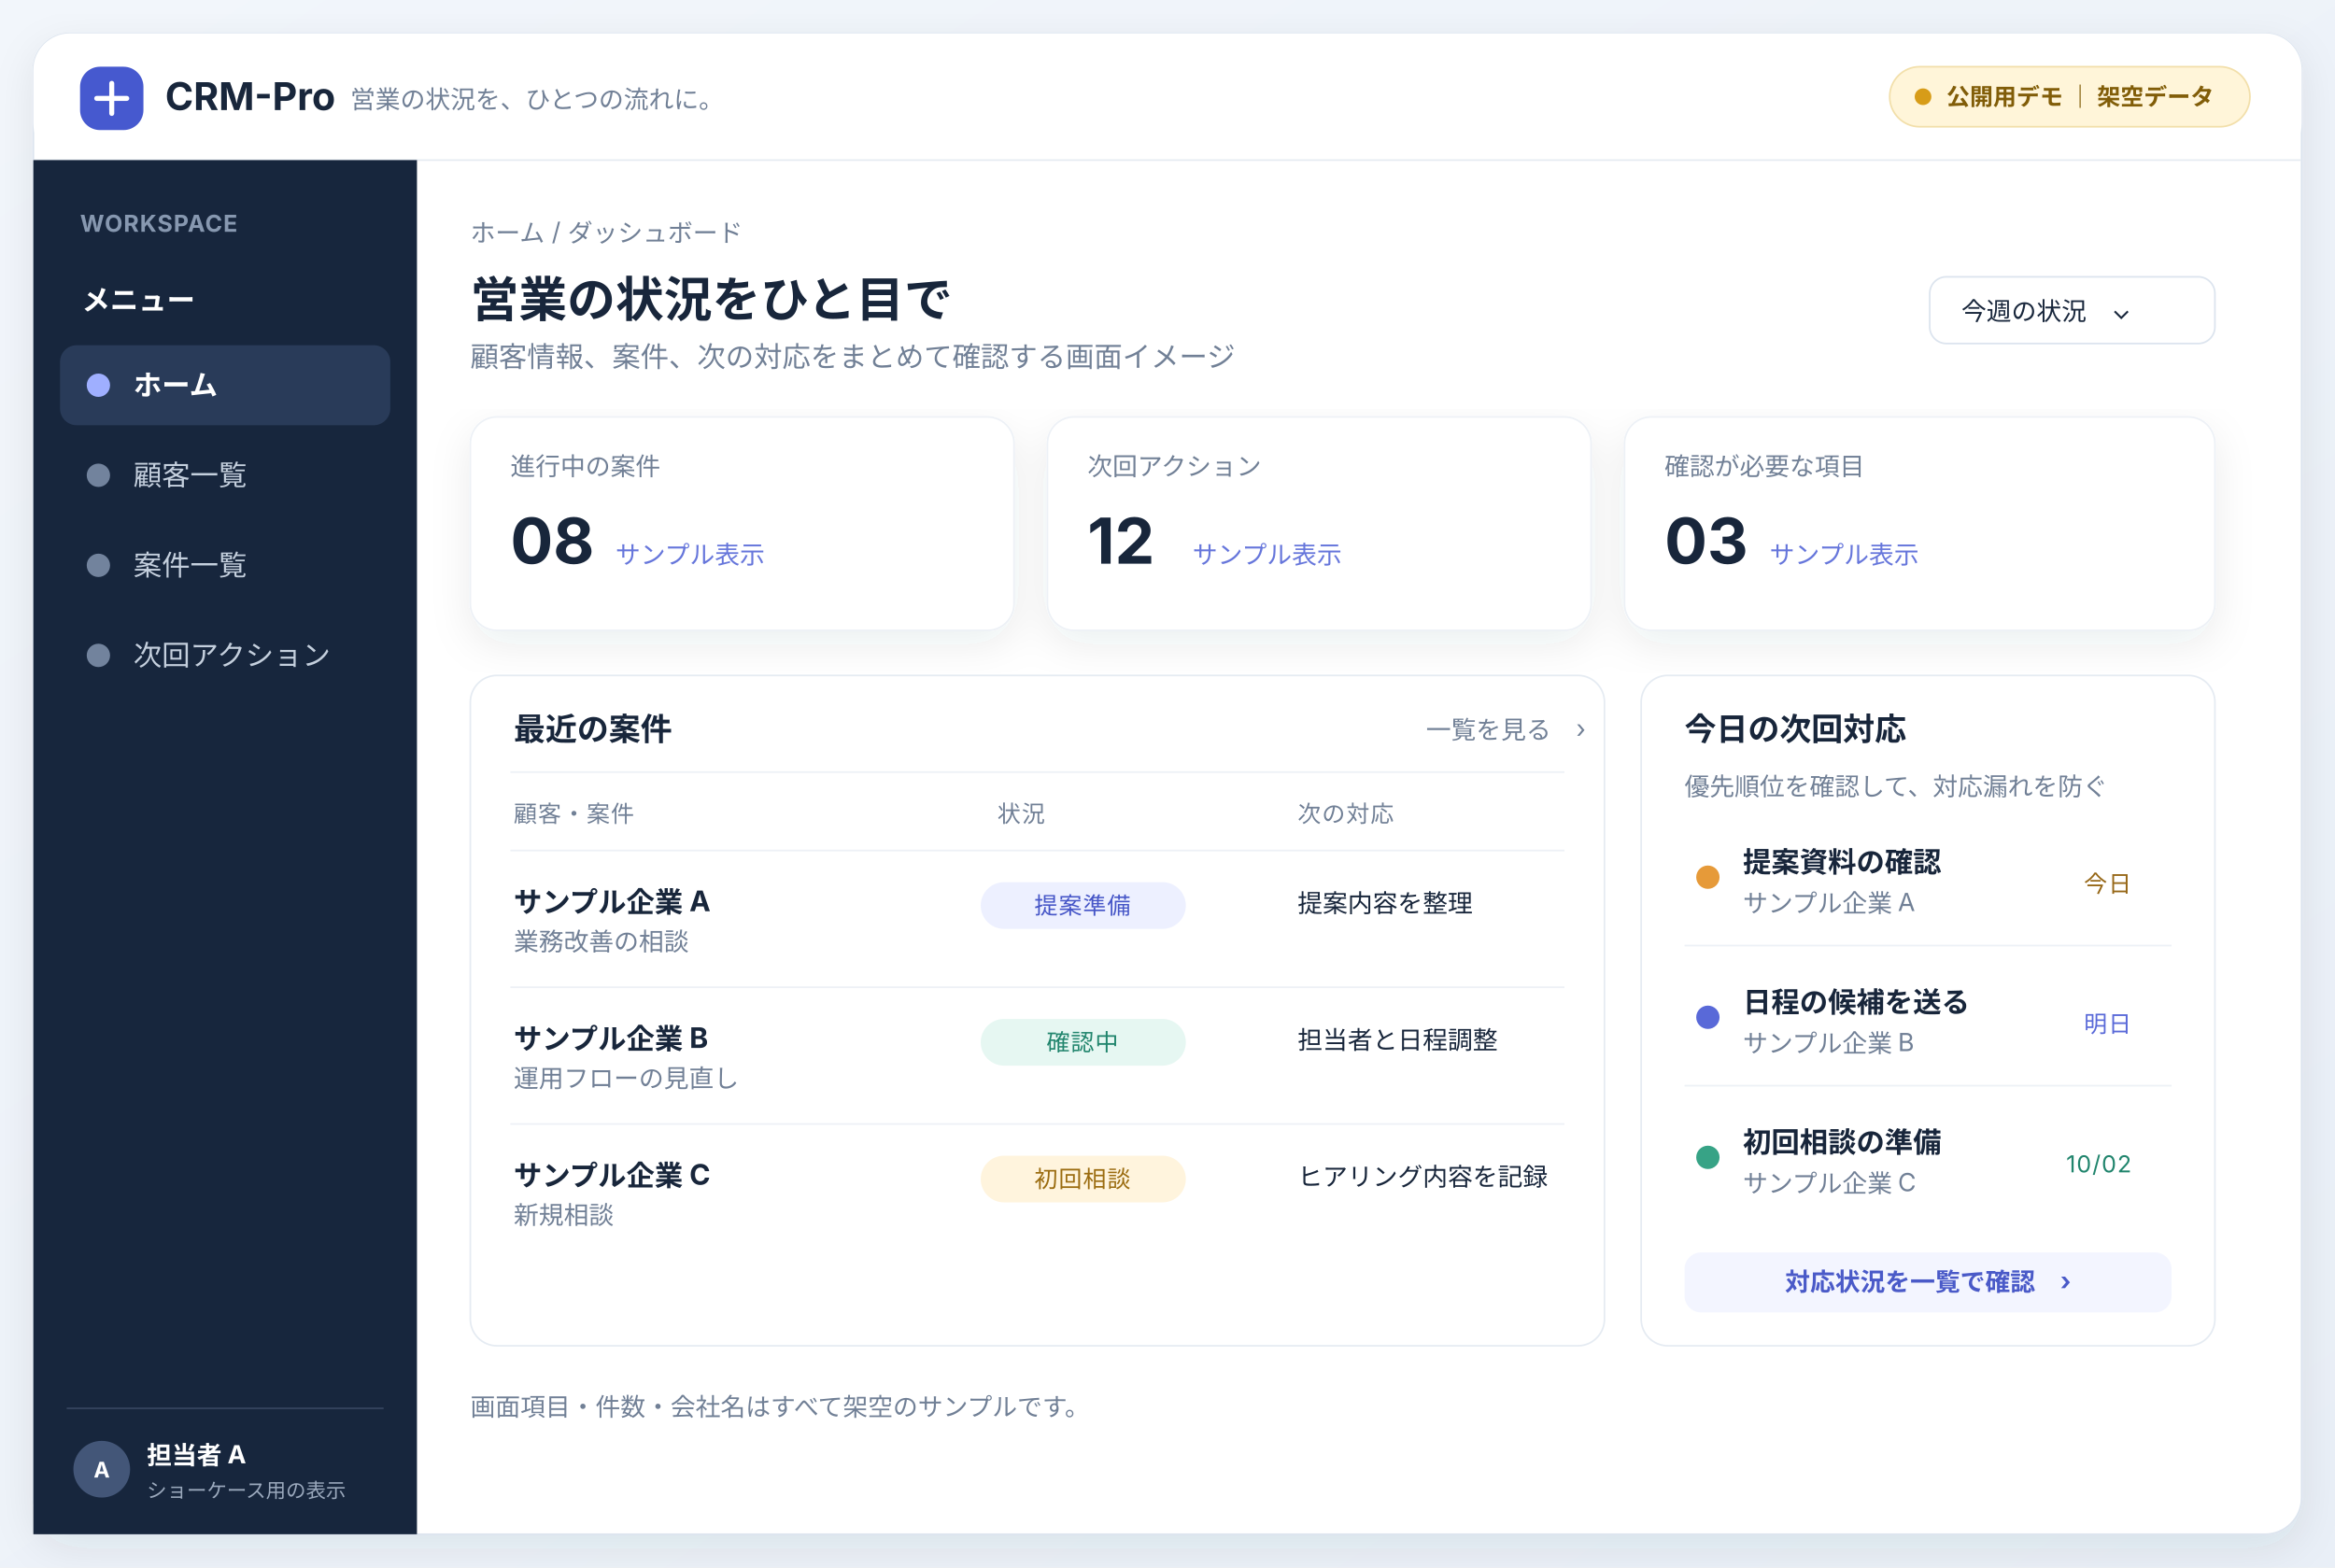
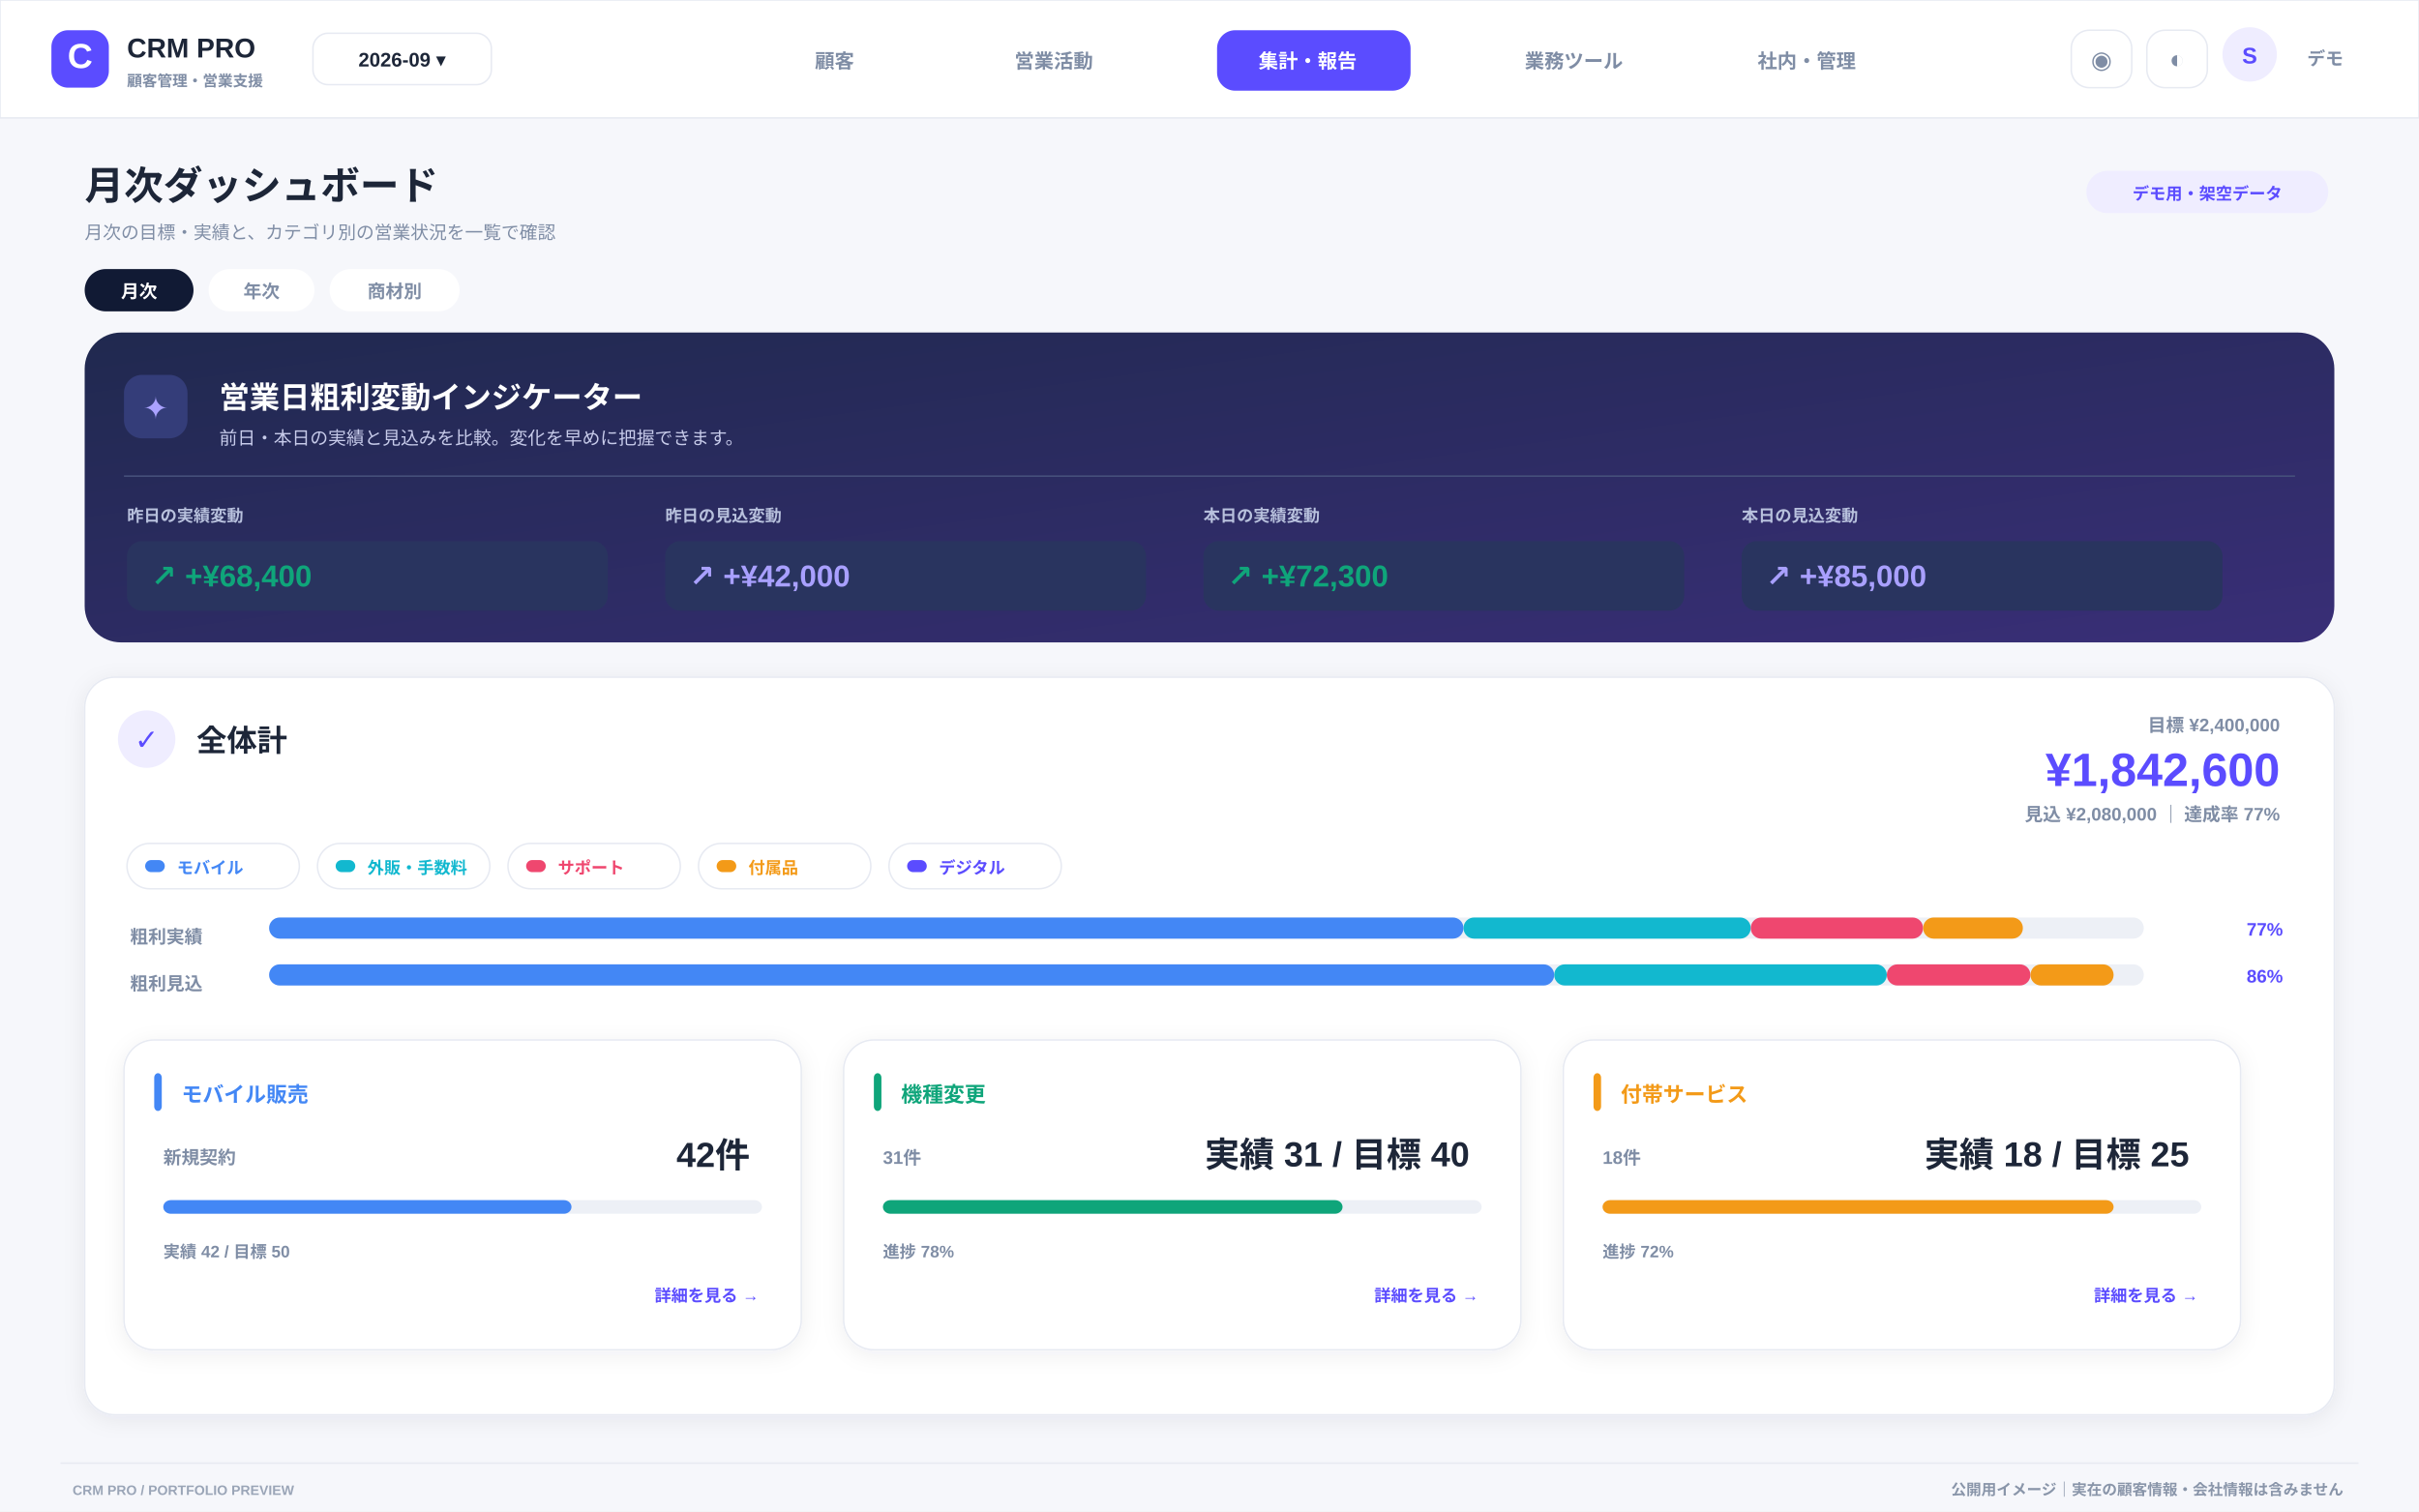
- <svg xmlns="http://www.w3.org/2000/svg" width="1400" height="940" viewBox="0 0 1400 940" role="img">
+ <svg xmlns="http://www.w3.org/2000/svg" width="1600" height="1000" viewBox="0 0 1600 1000" role="img">
  <defs>
-     <linearGradient id="bg" x1="0" y1="0" x2="1" y2="1">
-       <stop offset="0" stop-color="#f2f6fb" />
-       <stop offset="1" stop-color="#e9eff7" />
+     <filter id="shadow" x="-10%" y="-10%" width="120%" height="130%">
+       <feDropShadow dx="0" dy="3" stdDeviation="7" flood-color="#172554" flood-opacity=".07" />
+     </filter>
+     <linearGradient id="hero" x1="0" y1="0" x2="1" y2="1">
+       <stop offset="0" stop-color="#20294f" />
+       <stop offset="1" stop-color="#392e77" />
    </linearGradient>
-     <filter id="shadow" x="-10%" y="-10%" width="120%" height="130%">
-       <feDropShadow dx="0" dy="8" stdDeviation="12" flood-color="#23364d" flood-opacity=".08" />
-     </filter>
-     <style>text{font-family:-apple-system,BlinkMacSystemFont,"Hiragino Sans","Noto Sans JP",sans-serif} .muted{fill:#718096}.ink{fill:#18263b}.small{font-size:15px}.body{font-size:17px}.label{font-size:14px;letter-spacing:.04em}.title{font-size:29px;font-weight:700}.cardtitle{font-size:19px;font-weight:700}</style>
  </defs>
-   <rect width="1400" height="940" fill="url(#bg)" />
-   <rect x="20" y="20" width="1360" height="900" rx="22" fill="#fff" stroke="#dce4ee" filter="url(#shadow)" />
-   <rect x="20" y="20" width="1360" height="76" rx="22" fill="#fff" />
-   <path d="M20 96H1380" stroke="#e6ebf2" />
-   <rect x="48" y="40" width="38" height="38" rx="12" fill="#4659cf" />
-   <path d="M58 59h18M67 50v18" stroke="#fff" stroke-width="3" stroke-linecap="round" />
-   <text x="99" y="66" class="ink" font-size="23" font-weight="700">CRM-Pro</text>
-   <text x="210" y="65" class="muted small">営業の状況を、ひとつの流れに。</text>
-   <rect x="1133" y="40" width="216" height="36" rx="18" fill="#fff5d9" stroke="#f2dfaa" />
-   <circle cx="1153" cy="58" r="5" fill="#d79c18" />
-   <text x="1167" y="63" fill="#815d08" font-size="14" font-weight="700">公開用デモ ｜ 架空データ</text>
-   <rect x="20" y="96" width="230" height="824" fill="#17263d" />
-   <text x="48" y="139" fill="#8798b0" class="label" font-weight="700">WORKSPACE</text>
-   <text x="49" y="186" fill="#fff" class="body" font-weight="700">メニュー</text>
-   <rect x="36" y="207" width="198" height="48" rx="10" fill="#293b59" />
-   <circle cx="59" cy="231" r="7" fill="#9fafff" />
-   <text x="80" y="237" fill="#fff" class="body" font-weight="700">ホーム</text>
-   <circle cx="59" cy="285" r="7" fill="#72839d" />
-   <text x="80" y="291" fill="#c4cfdd" class="body">顧客一覧</text>
-   <circle cx="59" cy="339" r="7" fill="#72839d" />
-   <text x="80" y="345" fill="#c4cfdd" class="body">案件一覧</text>
-   <circle cx="59" cy="393" r="7" fill="#72839d" />
-   <text x="80" y="399" fill="#c4cfdd" class="body">次回アクション</text>
-   <rect x="40" y="844" width="190" height="1" fill="#34445e" />
-   <circle cx="61" cy="881" r="17" fill="#435678" />
-   <text x="61" y="886" text-anchor="middle" fill="#fff" font-size="13" font-weight="700">A</text>
-   <text x="88" y="878" fill="#fff" class="small" font-weight="700">担当者 A</text>
-   <text x="88" y="898" fill="#9ba9bd" font-size="12">ショーケース用の表示</text>
-   <g>
-     <text x="282" y="145" class="muted small">ホーム / ダッシュボード</text>
-     <text x="282" y="190" class="ink title">営業の状況をひと目で</text>
-     <text x="282" y="220" class="muted body">顧客情報、案件、次の対応をまとめて確認する画面イメージ</text>
-     <rect x="1157" y="166" width="171" height="40" rx="10" fill="#fff" stroke="#dce4ee" />
-     <text x="1176" y="192" class="ink small">今週の状況　⌄</text>
-     <g filter="url(#shadow)">
-       <rect x="282" y="250" width="326" height="128" rx="16" fill="#fff" stroke="#edf1f6" />
-       <rect x="628" y="250" width="326" height="128" rx="16" fill="#fff" stroke="#edf1f6" />
-       <rect x="974" y="250" width="354" height="128" rx="16" fill="#fff" stroke="#edf1f6" />
-     </g>
-     <text x="306" y="285" class="muted small">進行中の案件</text>
-     <text x="306" y="338" class="ink" font-size="38" font-weight="700">08</text>
-     <text x="369" y="338" fill="#6676db" class="small">サンプル表示</text>
-     <text x="652" y="285" class="muted small">次回アクション</text>
-     <text x="652" y="338" class="ink" font-size="38" font-weight="700">12</text>
-     <text x="715" y="338" fill="#6676db" class="small">サンプル表示</text>
-     <text x="998" y="285" class="muted small">確認が必要な項目</text>
-     <text x="998" y="338" class="ink" font-size="38" font-weight="700">03</text>
-     <text x="1061" y="338" fill="#6676db" class="small">サンプル表示</text>
-     <rect x="282" y="405" width="680" height="402" rx="16" fill="#fff" stroke="#e5ebf2" />
-     <text x="308" y="444" class="ink cardtitle">最近の案件</text>
-     <text x="855" y="443" class="muted small">一覧を見る　›</text>
-     <path d="M306 463H938" stroke="#edf1f6" />
-     <text x="308" y="493" class="muted label">顧客・案件</text>
-     <text x="598" y="493" class="muted label">状況</text>
-     <text x="778" y="493" class="muted label">次の対応</text>
-     <path d="M306 510H938" stroke="#edf1f6" />
-     <text x="308" y="547" class="ink body" font-weight="700">サンプル企業 A</text>
-     <text x="308" y="570" class="muted small">業務改善の相談</text>
-     <rect x="588" y="529" width="123" height="28" rx="14" fill="#edf0ff" />
-     <text x="649" y="548" text-anchor="middle" fill="#4555c7" class="label">提案準備</text>
-     <text x="778" y="547" class="ink small">提案内容を整理</text>
-     <path d="M306 592H938" stroke="#edf1f6" />
-     <text x="308" y="629" class="ink body" font-weight="700">サンプル企業 B</text>
-     <text x="308" y="652" class="muted small">運用フローの見直し</text>
-     <rect x="588" y="611" width="123" height="28" rx="14" fill="#e6f7f2" />
-     <text x="649" y="630" text-anchor="middle" fill="#21856d" class="label">確認中</text>
-     <text x="778" y="629" class="ink small">担当者と日程調整</text>
-     <path d="M306 674H938" stroke="#edf1f6" />
-     <text x="308" y="711" class="ink body" font-weight="700">サンプル企業 C</text>
-     <text x="308" y="734" class="muted small">新規相談</text>
-     <rect x="588" y="693" width="123" height="28" rx="14" fill="#fff4dd" />
-     <text x="649" y="712" text-anchor="middle" fill="#9b6c10" class="label">初回相談</text>
-     <text x="778" y="711" class="ink small">ヒアリング内容を記録</text>
-     <rect x="984" y="405" width="344" height="402" rx="16" fill="#fff" stroke="#e5ebf2" />
-     <text x="1010" y="444" class="ink cardtitle">今日の次回対応</text>
-     <text x="1010" y="477" class="muted small">優先順位を確認して、対応漏れを防ぐ</text>
-     <circle cx="1024" cy="526" r="7" fill="#e69a39" />
-     <text x="1045" y="523" class="ink body" font-weight="700">提案資料の確認</text>
-     <text x="1045" y="547" class="muted small">サンプル企業 A</text>
-     <text x="1278" y="535" text-anchor="end" fill="#966717" class="label">今日</text>
-     <path d="M1010 567H1302" stroke="#edf1f6" />
-     <circle cx="1024" cy="610" r="7" fill="#5969d8" />
-     <text x="1045" y="607" class="ink body" font-weight="700">日程の候補を送る</text>
-     <text x="1045" y="631" class="muted small">サンプル企業 B</text>
-     <text x="1278" y="619" text-anchor="end" fill="#5969d8" class="label">明日</text>
-     <path d="M1010 651H1302" stroke="#edf1f6" />
-     <circle cx="1024" cy="694" r="7" fill="#37a386" />
-     <text x="1045" y="691" class="ink body" font-weight="700">初回相談の準備</text>
-     <text x="1045" y="715" class="muted small">サンプル企業 C</text>
-     <text x="1278" y="703" text-anchor="end" fill="#21856d" class="label">10/02</text>
-     <rect x="1010" y="751" width="292" height="36" rx="10" fill="#f3f5ff" />
-     <text x="1156" y="774" text-anchor="middle" fill="#4a5ac8" class="small" font-weight="700">対応状況を一覧で確認　›</text>
-     <text x="282" y="849" class="muted small">画面項目・件数・会社名はすべて架空のサンプルです。</text>
-   </g>
+   <rect x="0" y="0" width="1600" height="1000" rx="0" fill="#f6f7fb" stroke="none" stroke-width="1" />
+   <rect x="0" y="0" width="1600" height="78" rx="0" fill="#ffffff" stroke="#e7eaf2" stroke-width="1" />
+   <rect x="34" y="20" width="38" height="38" rx="11" fill="#5b4cff" stroke="none" stroke-width="1" />
+   <text x="53" y="45" font-family="Hiragino Sans, Noto Sans JP, Arial, sans-serif" font-size="23" font-weight="800" fill="#ffffff" text-anchor="middle">C</text>
+   <text x="84" y="38" font-family="Hiragino Sans, Noto Sans JP, Arial, sans-serif" font-size="18" font-weight="800" fill="#1d2638" text-anchor="start">CRM PRO</text>
+   <text x="84" y="57" font-family="Hiragino Sans, Noto Sans JP, Arial, sans-serif" font-size="10" font-weight="600" fill="#7f8da5" text-anchor="start">顧客管理・営業支援</text>
+   <rect x="207" y="22" width="118" height="34" rx="10" fill="#ffffff" stroke="#e7eaf2" stroke-width="1" />
+   <text x="266" y="44" font-family="Hiragino Sans, Noto Sans JP, Arial, sans-serif" font-size="13" font-weight="650" fill="#1d2638" text-anchor="middle">2026-09  ▾</text>
+   <text x="552" y="45" font-family="Hiragino Sans, Noto Sans JP, Arial, sans-serif" font-size="13" font-weight="650" fill="#7f8da5" text-anchor="middle">顧客</text>
+   <text x="697" y="45" font-family="Hiragino Sans, Noto Sans JP, Arial, sans-serif" font-size="13" font-weight="650" fill="#7f8da5" text-anchor="middle">営業活動</text>
+   <rect x="805" y="20" width="128" height="40" rx="12" fill="#5b4cff" stroke="none" stroke-width="1" />
+   <text x="865" y="45" font-family="Hiragino Sans, Noto Sans JP, Arial, sans-serif" font-size="13" font-weight="700" fill="#ffffff" text-anchor="middle">集計・報告</text>
+   <text x="1041" y="45" font-family="Hiragino Sans, Noto Sans JP, Arial, sans-serif" font-size="13" font-weight="650" fill="#7f8da5" text-anchor="middle">業務ツール</text>
+   <text x="1195" y="45" font-family="Hiragino Sans, Noto Sans JP, Arial, sans-serif" font-size="13" font-weight="650" fill="#7f8da5" text-anchor="middle">社内・管理</text>
+   <rect x="1370" y="20" width="40" height="38" rx="12" fill="#ffffff" stroke="#e7eaf2" stroke-width="1" />
+   <text x="1390" y="45" font-family="Hiragino Sans, Noto Sans JP, Arial, sans-serif" font-size="16" font-weight="500" fill="#7f8da5" text-anchor="middle">◉</text>
+   <rect x="1420" y="20" width="40" height="38" rx="12" fill="#ffffff" stroke="#e7eaf2" stroke-width="1" />
+   <text x="1440" y="45" font-family="Hiragino Sans, Noto Sans JP, Arial, sans-serif" font-size="17" font-weight="500" fill="#7f8da5" text-anchor="middle">◐</text>
+   <rect x="1470" y="18" width="36" height="36" rx="18" fill="#efedff" stroke="none" stroke-width="1" />
+   <text x="1488" y="42" font-family="Hiragino Sans, Noto Sans JP, Arial, sans-serif" font-size="15" font-weight="800" fill="#5b4cff" text-anchor="middle">S</text>
+   <text x="1550" y="43" font-family="Hiragino Sans, Noto Sans JP, Arial, sans-serif" font-size="12" font-weight="650" fill="#7f8da5" text-anchor="end">デモ</text>
+   <text x="56" y="132" font-family="Hiragino Sans, Noto Sans JP, Arial, sans-serif" font-size="26" font-weight="800" fill="#1d2638" text-anchor="start">月次ダッシュボード</text>
+   <text x="56" y="158" font-family="Hiragino Sans, Noto Sans JP, Arial, sans-serif" font-size="12" font-weight="500" fill="#7f8da5" text-anchor="start">月次の目標・実績と、カテゴリ別の営業状況を一覧で確認</text>
+   <rect x="1380" y="113" width="160" height="28" rx="14" fill="#efedff" stroke="none" stroke-width="1" />
+   <text x="1460.0" y="132" font-family="Hiragino Sans, Noto Sans JP, Arial, sans-serif" font-size="11" font-weight="700" fill="#5b4cff" text-anchor="middle">デモ用・架空データ</text>
+   <rect x="56" y="178" width="72" height="28" rx="14" fill="#111a34" stroke="none" stroke-width="1" />
+   <text x="92.0" y="197" font-family="Hiragino Sans, Noto Sans JP, Arial, sans-serif" font-size="12" font-weight="700" fill="#ffffff" text-anchor="middle">月次</text>
+   <rect x="138" y="178" width="70" height="28" rx="14" fill="#ffffff" stroke="none" stroke-width="1" />
+   <text x="173.0" y="197" font-family="Hiragino Sans, Noto Sans JP, Arial, sans-serif" font-size="12" font-weight="700" fill="#7f8da5" text-anchor="middle">年次</text>
+   <rect x="218" y="178" width="86" height="28" rx="14" fill="#ffffff" stroke="none" stroke-width="1" />
+   <text x="261.0" y="197" font-family="Hiragino Sans, Noto Sans JP, Arial, sans-serif" font-size="12" font-weight="700" fill="#7f8da5" text-anchor="middle">商材別</text>
+   <rect x="56" y="220" width="1488" height="205" rx="24" fill="url(#hero)" stroke="none" stroke-width="1" />
+   <rect x="82" y="248" width="42" height="42" rx="12" fill="#343d79" stroke="none" stroke-width="1" />
+   <text x="103" y="277" font-family="Hiragino Sans, Noto Sans JP, Arial, sans-serif" font-size="20" font-weight="700" fill="#aaa2ff" text-anchor="middle">✦</text>
+   <text x="145" y="270" font-family="Hiragino Sans, Noto Sans JP, Arial, sans-serif" font-size="20" font-weight="750" fill="#ffffff" text-anchor="start">営業日粗利変動インジケーター</text>
+   <text x="145" y="294" font-family="Hiragino Sans, Noto Sans JP, Arial, sans-serif" font-size="12" font-weight="500" fill="#c7cbea" text-anchor="start">前日・本日の実績と見込みを比較。変化を早めに把握できます。</text>
+   <line x1="82" y1="315" x2="1518" y2="315" stroke="#46507b" stroke-width="1" />
+   <text x="84" y="345" font-family="Hiragino Sans, Noto Sans JP, Arial, sans-serif" font-size="11" font-weight="600" fill="#b8c1dd" text-anchor="start">昨日の実績変動</text>
+   <rect x="84" y="358" width="318" height="46" rx="10" fill="#29345f" stroke="none" stroke-width="1" />
+   <text x="100" y="388" font-family="Hiragino Sans, Noto Sans JP, Arial, sans-serif" font-size="20" font-weight="800" fill="#0fa57a" text-anchor="start">↗ +¥68,400</text>
+   <text x="440" y="345" font-family="Hiragino Sans, Noto Sans JP, Arial, sans-serif" font-size="11" font-weight="600" fill="#b8c1dd" text-anchor="start">昨日の見込変動</text>
+   <rect x="440" y="358" width="318" height="46" rx="10" fill="#29345f" stroke="none" stroke-width="1" />
+   <text x="456" y="388" font-family="Hiragino Sans, Noto Sans JP, Arial, sans-serif" font-size="20" font-weight="800" fill="#a9a0ff" text-anchor="start">↗ +¥42,000</text>
+   <text x="796" y="345" font-family="Hiragino Sans, Noto Sans JP, Arial, sans-serif" font-size="11" font-weight="600" fill="#b8c1dd" text-anchor="start">本日の実績変動</text>
+   <rect x="796" y="358" width="318" height="46" rx="10" fill="#29345f" stroke="none" stroke-width="1" />
+   <text x="812" y="388" font-family="Hiragino Sans, Noto Sans JP, Arial, sans-serif" font-size="20" font-weight="800" fill="#0fa57a" text-anchor="start">↗ +¥72,300</text>
+   <text x="1152" y="345" font-family="Hiragino Sans, Noto Sans JP, Arial, sans-serif" font-size="11" font-weight="600" fill="#b8c1dd" text-anchor="start">本日の見込変動</text>
+   <rect x="1152" y="358" width="318" height="46" rx="10" fill="#29345f" stroke="none" stroke-width="1" />
+   <text x="1168" y="388" font-family="Hiragino Sans, Noto Sans JP, Arial, sans-serif" font-size="20" font-weight="800" fill="#a9a0ff" text-anchor="start">↗ +¥85,000</text>
+   <rect x="56" y="448" width="1488" height="488" rx="20" fill="#ffffff" stroke="#e7eaf2" stroke-width="1" filter="url(#shadow)" />
+   <rect x="78" y="470" width="38" height="38" rx="19" fill="#efedff" stroke="none" stroke-width="1" />
+   <text x="97" y="496" font-family="Hiragino Sans, Noto Sans JP, Arial, sans-serif" font-size="19" font-weight="750" fill="#5b4cff" text-anchor="middle">✓</text>
+   <text x="130" y="497" font-family="Hiragino Sans, Noto Sans JP, Arial, sans-serif" font-size="20" font-weight="800" fill="#1d2638" text-anchor="start">全体計</text>
+   <text x="1508" y="484" font-family="Hiragino Sans, Noto Sans JP, Arial, sans-serif" font-size="12" font-weight="650" fill="#7f8da5" text-anchor="end">目標 ¥2,400,000</text>
+   <text x="1508" y="520" font-family="Hiragino Sans, Noto Sans JP, Arial, sans-serif" font-size="31" font-weight="850" fill="#5b4cff" text-anchor="end">¥1,842,600</text>
+   <text x="1508" y="543" font-family="Hiragino Sans, Noto Sans JP, Arial, sans-serif" font-size="12" font-weight="650" fill="#7f8da5" text-anchor="end">見込 ¥2,080,000   ｜   達成率 77%</text>
+   <rect x="84" y="558" width="114" height="30" rx="15" fill="#ffffff" stroke="#e7eaf2" stroke-width="1" />
+   <rect x="96" y="569" width="13" height="8" rx="4" fill="#4387f5" stroke="none" stroke-width="1" />
+   <text x="117" y="578" font-family="Hiragino Sans, Noto Sans JP, Arial, sans-serif" font-size="11" font-weight="650" fill="#4387f5" text-anchor="start">モバイル</text>
+   <rect x="210" y="558" width="114" height="30" rx="15" fill="#ffffff" stroke="#e7eaf2" stroke-width="1" />
+   <rect x="222" y="569" width="13" height="8" rx="4" fill="#12b8cf" stroke="none" stroke-width="1" />
+   <text x="243" y="578" font-family="Hiragino Sans, Noto Sans JP, Arial, sans-serif" font-size="11" font-weight="650" fill="#12b8cf" text-anchor="start">外販・手数料</text>
+   <rect x="336" y="558" width="114" height="30" rx="15" fill="#ffffff" stroke="#e7eaf2" stroke-width="1" />
+   <rect x="348" y="569" width="13" height="8" rx="4" fill="#ef476f" stroke="none" stroke-width="1" />
+   <text x="369" y="578" font-family="Hiragino Sans, Noto Sans JP, Arial, sans-serif" font-size="11" font-weight="650" fill="#ef476f" text-anchor="start">サポート</text>
+   <rect x="462" y="558" width="114" height="30" rx="15" fill="#ffffff" stroke="#e7eaf2" stroke-width="1" />
+   <rect x="474" y="569" width="13" height="8" rx="4" fill="#f39a18" stroke="none" stroke-width="1" />
+   <text x="495" y="578" font-family="Hiragino Sans, Noto Sans JP, Arial, sans-serif" font-size="11" font-weight="650" fill="#f39a18" text-anchor="start">付属品</text>
+   <rect x="588" y="558" width="114" height="30" rx="15" fill="#ffffff" stroke="#e7eaf2" stroke-width="1" />
+   <rect x="600" y="569" width="13" height="8" rx="4" fill="#5b4cff" stroke="none" stroke-width="1" />
+   <text x="621" y="578" font-family="Hiragino Sans, Noto Sans JP, Arial, sans-serif" font-size="11" font-weight="650" fill="#5b4cff" text-anchor="start">デジタル</text>
+   <text x="86" y="624" font-family="Hiragino Sans, Noto Sans JP, Arial, sans-serif" font-size="12" font-weight="600" fill="#7f8da5" text-anchor="start">粗利実績</text>
+   <rect x="178" y="607" width="1240" height="14" rx="7" fill="#edf0f6" stroke="none" stroke-width="1" />
+   <rect x="178" y="607" width="790" height="14" rx="7" fill="#4387f5" stroke="none" stroke-width="1" />
+   <rect x="968" y="607" width="190" height="14" rx="7" fill="#12b8cf" stroke="none" stroke-width="1" />
+   <rect x="1158" y="607" width="114" height="14" rx="7" fill="#ef476f" stroke="none" stroke-width="1" />
+   <rect x="1272" y="607" width="66" height="14" rx="7" fill="#f39a18" stroke="none" stroke-width="1" />
+   <text x="1510" y="619" font-family="Hiragino Sans, Noto Sans JP, Arial, sans-serif" font-size="12" font-weight="750" fill="#5b4cff" text-anchor="end">77%</text>
+   <text x="86" y="655" font-family="Hiragino Sans, Noto Sans JP, Arial, sans-serif" font-size="12" font-weight="600" fill="#7f8da5" text-anchor="start">粗利見込</text>
+   <rect x="178" y="638" width="1240" height="14" rx="7" fill="#edf0f6" stroke="none" stroke-width="1" />
+   <rect x="178" y="638" width="850" height="14" rx="7" fill="#4387f5" stroke="none" stroke-width="1" />
+   <rect x="1028" y="638" width="220" height="14" rx="7" fill="#12b8cf" stroke="none" stroke-width="1" />
+   <rect x="1248" y="638" width="95" height="14" rx="7" fill="#ef476f" stroke="none" stroke-width="1" />
+   <rect x="1343" y="638" width="55" height="14" rx="7" fill="#f39a18" stroke="none" stroke-width="1" />
+   <text x="1510" y="650" font-family="Hiragino Sans, Noto Sans JP, Arial, sans-serif" font-size="12" font-weight="750" fill="#5b4cff" text-anchor="end">86%</text>
+   <rect x="82" y="688" width="448" height="205" rx="20" fill="#ffffff" stroke="#e7eaf2" stroke-width="1" filter="url(#shadow)" />
+   <rect x="102" y="710" width="5" height="25" rx="3" fill="#4387f5" stroke="none" stroke-width="1" />
+   <text x="120" y="729" font-family="Hiragino Sans, Noto Sans JP, Arial, sans-serif" font-size="14" font-weight="700" fill="#4387f5" text-anchor="start">モバイル販売</text>
+   <text x="108" y="770" font-family="Hiragino Sans, Noto Sans JP, Arial, sans-serif" font-size="12" font-weight="600" fill="#7f8da5" text-anchor="start">新規契約</text>
+   <text x="496" y="772" font-family="Hiragino Sans, Noto Sans JP, Arial, sans-serif" font-size="23" font-weight="800" fill="#1d2638" text-anchor="end">42件</text>
+   <rect x="108" y="794" width="396" height="9" rx="5" fill="#edf0f6" stroke="none" stroke-width="1" />
+   <rect x="108" y="794" width="270" height="9" rx="5" fill="#4387f5" stroke="none" stroke-width="1" />
+   <text x="108" y="832" font-family="Hiragino Sans, Noto Sans JP, Arial, sans-serif" font-size="11" font-weight="600" fill="#7f8da5" text-anchor="start">実績 42 / 目標 50</text>
+   <text x="502" y="861" font-family="Hiragino Sans, Noto Sans JP, Arial, sans-serif" font-size="11" font-weight="700" fill="#5b4cff" text-anchor="end">詳細を見る  →</text>
+   <rect x="558" y="688" width="448" height="205" rx="20" fill="#ffffff" stroke="#e7eaf2" stroke-width="1" filter="url(#shadow)" />
+   <rect x="578" y="710" width="5" height="25" rx="3" fill="#0fa57a" stroke="none" stroke-width="1" />
+   <text x="596" y="729" font-family="Hiragino Sans, Noto Sans JP, Arial, sans-serif" font-size="14" font-weight="700" fill="#0fa57a" text-anchor="start">機種変更</text>
+   <text x="584" y="770" font-family="Hiragino Sans, Noto Sans JP, Arial, sans-serif" font-size="12" font-weight="600" fill="#7f8da5" text-anchor="start">31件</text>
+   <text x="972" y="772" font-family="Hiragino Sans, Noto Sans JP, Arial, sans-serif" font-size="23" font-weight="800" fill="#1d2638" text-anchor="end">実績 31 / 目標 40</text>
+   <rect x="584" y="794" width="396" height="9" rx="5" fill="#edf0f6" stroke="none" stroke-width="1" />
+   <rect x="584" y="794" width="304" height="9" rx="5" fill="#0fa57a" stroke="none" stroke-width="1" />
+   <text x="584" y="832" font-family="Hiragino Sans, Noto Sans JP, Arial, sans-serif" font-size="11" font-weight="600" fill="#7f8da5" text-anchor="start">進捗 78%</text>
+   <text x="978" y="861" font-family="Hiragino Sans, Noto Sans JP, Arial, sans-serif" font-size="11" font-weight="700" fill="#5b4cff" text-anchor="end">詳細を見る  →</text>
+   <rect x="1034" y="688" width="448" height="205" rx="20" fill="#ffffff" stroke="#e7eaf2" stroke-width="1" filter="url(#shadow)" />
+   <rect x="1054" y="710" width="5" height="25" rx="3" fill="#f39a18" stroke="none" stroke-width="1" />
+   <text x="1072" y="729" font-family="Hiragino Sans, Noto Sans JP, Arial, sans-serif" font-size="14" font-weight="700" fill="#f39a18" text-anchor="start">付帯サービス</text>
+   <text x="1060" y="770" font-family="Hiragino Sans, Noto Sans JP, Arial, sans-serif" font-size="12" font-weight="600" fill="#7f8da5" text-anchor="start">18件</text>
+   <text x="1448" y="772" font-family="Hiragino Sans, Noto Sans JP, Arial, sans-serif" font-size="23" font-weight="800" fill="#1d2638" text-anchor="end">実績 18 / 目標 25</text>
+   <rect x="1060" y="794" width="396" height="9" rx="5" fill="#edf0f6" stroke="none" stroke-width="1" />
+   <rect x="1060" y="794" width="338" height="9" rx="5" fill="#f39a18" stroke="none" stroke-width="1" />
+   <text x="1060" y="832" font-family="Hiragino Sans, Noto Sans JP, Arial, sans-serif" font-size="11" font-weight="600" fill="#7f8da5" text-anchor="start">進捗 72%</text>
+   <text x="1454" y="861" font-family="Hiragino Sans, Noto Sans JP, Arial, sans-serif" font-size="11" font-weight="700" fill="#5b4cff" text-anchor="end">詳細を見る  →</text>
+   <line x1="40" y1="968" x2="1560" y2="968" stroke="#e7eaf2" stroke-width="1" />
+   <text x="48" y="989" font-family="Hiragino Sans, Noto Sans JP, Arial, sans-serif" font-size="9" font-weight="650" fill="#9aa5b7" text-anchor="start">CRM PRO  /  PORTFOLIO PREVIEW</text>
+   <text x="1550" y="989" font-family="Hiragino Sans, Noto Sans JP, Arial, sans-serif" font-size="10" font-weight="550" fill="#8995a9" text-anchor="end">公開用イメージ｜実在の顧客情報・会社情報は含みません</text>
</svg>
